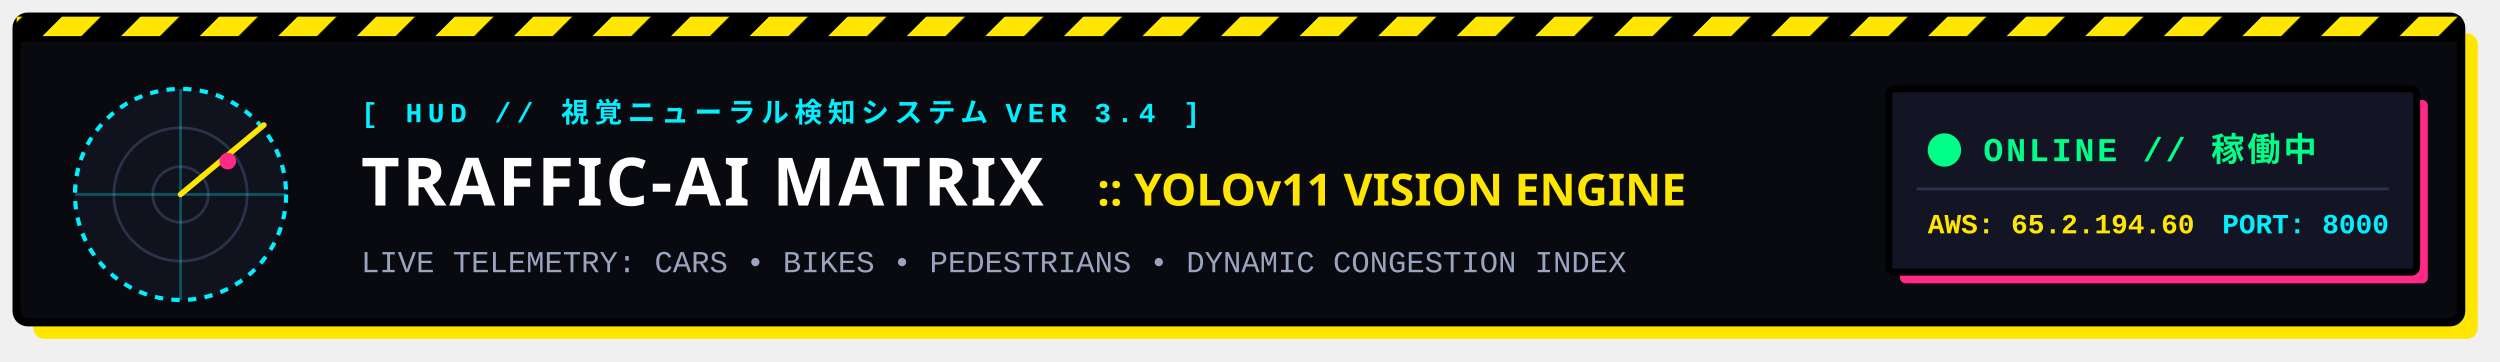
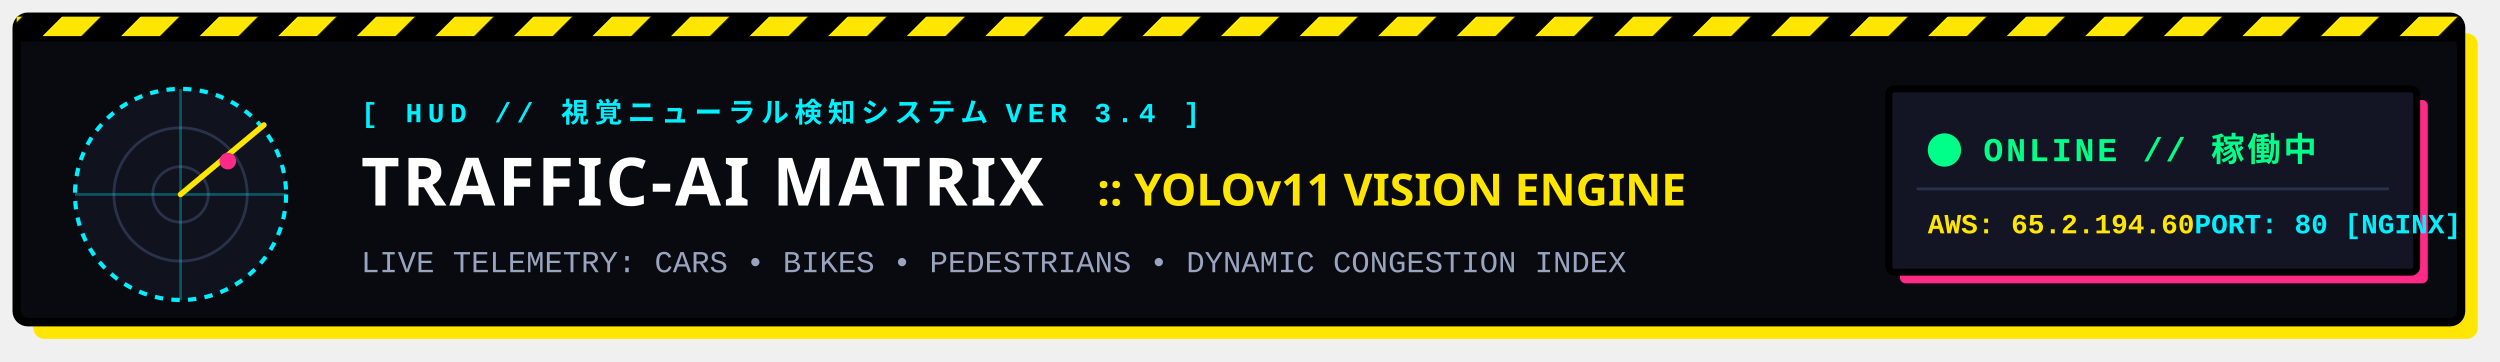
<svg xmlns="http://www.w3.org/2000/svg" viewBox="0 0 900 130" width="100%" height="130">
  <defs>
    <style>
      @keyframes pulse {
        0%, 100% { opacity: 1; transform: scale(1); }
        50% { opacity: 0.4; transform: scale(0.92); }
      }
      @keyframes scanline {
        0% { transform: translateY(0px); opacity: 0.8; }
        50% { opacity: 0.3; }
        100% { transform: translateY(130px); opacity: 0.8; }
      }
      @keyframes radarSweep {
        from { transform: rotate(0deg); }
        to { transform: rotate(360deg); }
      }
      @keyframes blinkFast {
        0%, 49% { opacity: 1; }
        50%, 100% { opacity: 0.2; }
      }
      @keyframes neonGlow {
        0%, 100% { filter: drop-shadow(0 0 4px #ffe600); }
        50% { filter: drop-shadow(0 0 10px #ff2a85); }
      }
      .font-mono { font-family: 'JetBrains Mono', 'Courier New', monospace; }
      .font-sans { font-family: 'Space Grotesk', 'Segoe UI', sans-serif; }
      .radar-sweep { transform-origin: 65px 65px; animation: radarSweep 3s linear infinite; }
      .pulse-dot { animation: blinkFast 1s steps(1) infinite; }
      .glow-text { animation: neonGlow 4s ease-in-out infinite; }
      .scan-beam { animation: scanline 2.5s ease-in-out infinite; }
    </style>
    <pattern id="hazard" width="20" height="20" patternUnits="userSpaceOnUse" patternTransform="rotate(45)">
      <rect width="10" height="20" fill="#ffe600" />
      <rect x="10" width="10" height="20" fill="#000000" />
    </pattern>
    <linearGradient id="cyanFade" x1="0%" y1="0%" x2="100%" y2="0%">
      <stop offset="0%" stop-color="#00f0ff" stop-opacity="0.9" />
      <stop offset="100%" stop-color="#a855f7" stop-opacity="0.9" />
    </linearGradient>
  </defs>
  <rect x="12" y="12" width="880" height="110" rx="4" fill="#ffe600" />
  <rect x="6" y="6" width="880" height="110" rx="4" fill="#090a10" stroke="#000000" stroke-width="3" />
  <rect x="6" y="6" width="880" height="8" fill="url(#hazard)" />
  <line x1="6" y1="14" x2="886" y2="14" stroke="#000000" stroke-width="2" />
  <circle cx="65" cy="70" r="38" fill="#10121d" stroke="#00f0ff" stroke-width="1.5" stroke-dasharray="3,3" />
  <circle cx="65" cy="70" r="24" fill="none" stroke="#2a324b" stroke-width="1" />
  <circle cx="65" cy="70" r="10" fill="none" stroke="#2a324b" stroke-width="1" />
  <line x1="65" y1="32" x2="65" y2="108" stroke="#00f0ff" stroke-opacity="0.3" stroke-width="1" />
  <line x1="27" y1="70" x2="103" y2="70" stroke="#00f0ff" stroke-opacity="0.3" stroke-width="1" />
  <line x1="65" y1="70" x2="95" y2="45" stroke="#ffe600" stroke-width="2" class="radar-sweep" stroke-linecap="round" />
  <circle cx="82" cy="58" r="3" fill="#ff2a85" class="pulse-dot" />
  <text x="130" y="44" fill="#00f0ff" class="font-mono" font-size="10" font-weight="700" letter-spacing="2">[ HUD // 視覚ニューラル検知システム VER 3.4 ]</text>
  <text x="130" y="74" fill="#ffffff" class="font-sans glow-text" font-size="24" font-weight="900" letter-spacing="1">TRAFFIC-AI MATRIX</text>
  <text x="395" y="74" fill="#ffe600" class="font-sans" font-size="16" font-weight="800">:: YOLOv11 VISION ENGINE</text>
  <text x="130" y="98" fill="#9aa4bf" class="font-mono" font-size="11">LIVE TELEMETRY: CARS • BIKES • PEDESTRIANS • DYNAMIC CONGESTION INDEX</text>
  <g transform="translate(680, 32)">
    <rect x="4" y="4" width="190" height="66" rx="2" fill="#ff2a85" />
    <rect x="0" y="0" width="190" height="66" rx="2" fill="#131524" stroke="#000000" stroke-width="2.5" />
    <circle cx="20" cy="22" r="6" fill="#00ff88" class="pulse-dot" />
    <text x="34" y="26" fill="#00ff88" class="font-mono" font-size="12" font-weight="800" letter-spacing="1">ONLINE // 稼働中</text>
    <line x1="10" y1="36" x2="180" y2="36" stroke="#2a324b" stroke-width="1" />
    <text x="14" y="52" fill="#ffe600" class="font-mono" font-size="10" font-weight="700">AWS: 65.2.194.60</text>
-     <text x="120" y="52" fill="#00f0ff" class="font-mono" font-size="10" font-weight="700">PORT: 8000</text>
+     <text x="110" y="52" fill="#00f0ff" class="font-mono" font-size="10" font-weight="700">PORT: 80 [NGINX]</text>
  </g>
</svg>
